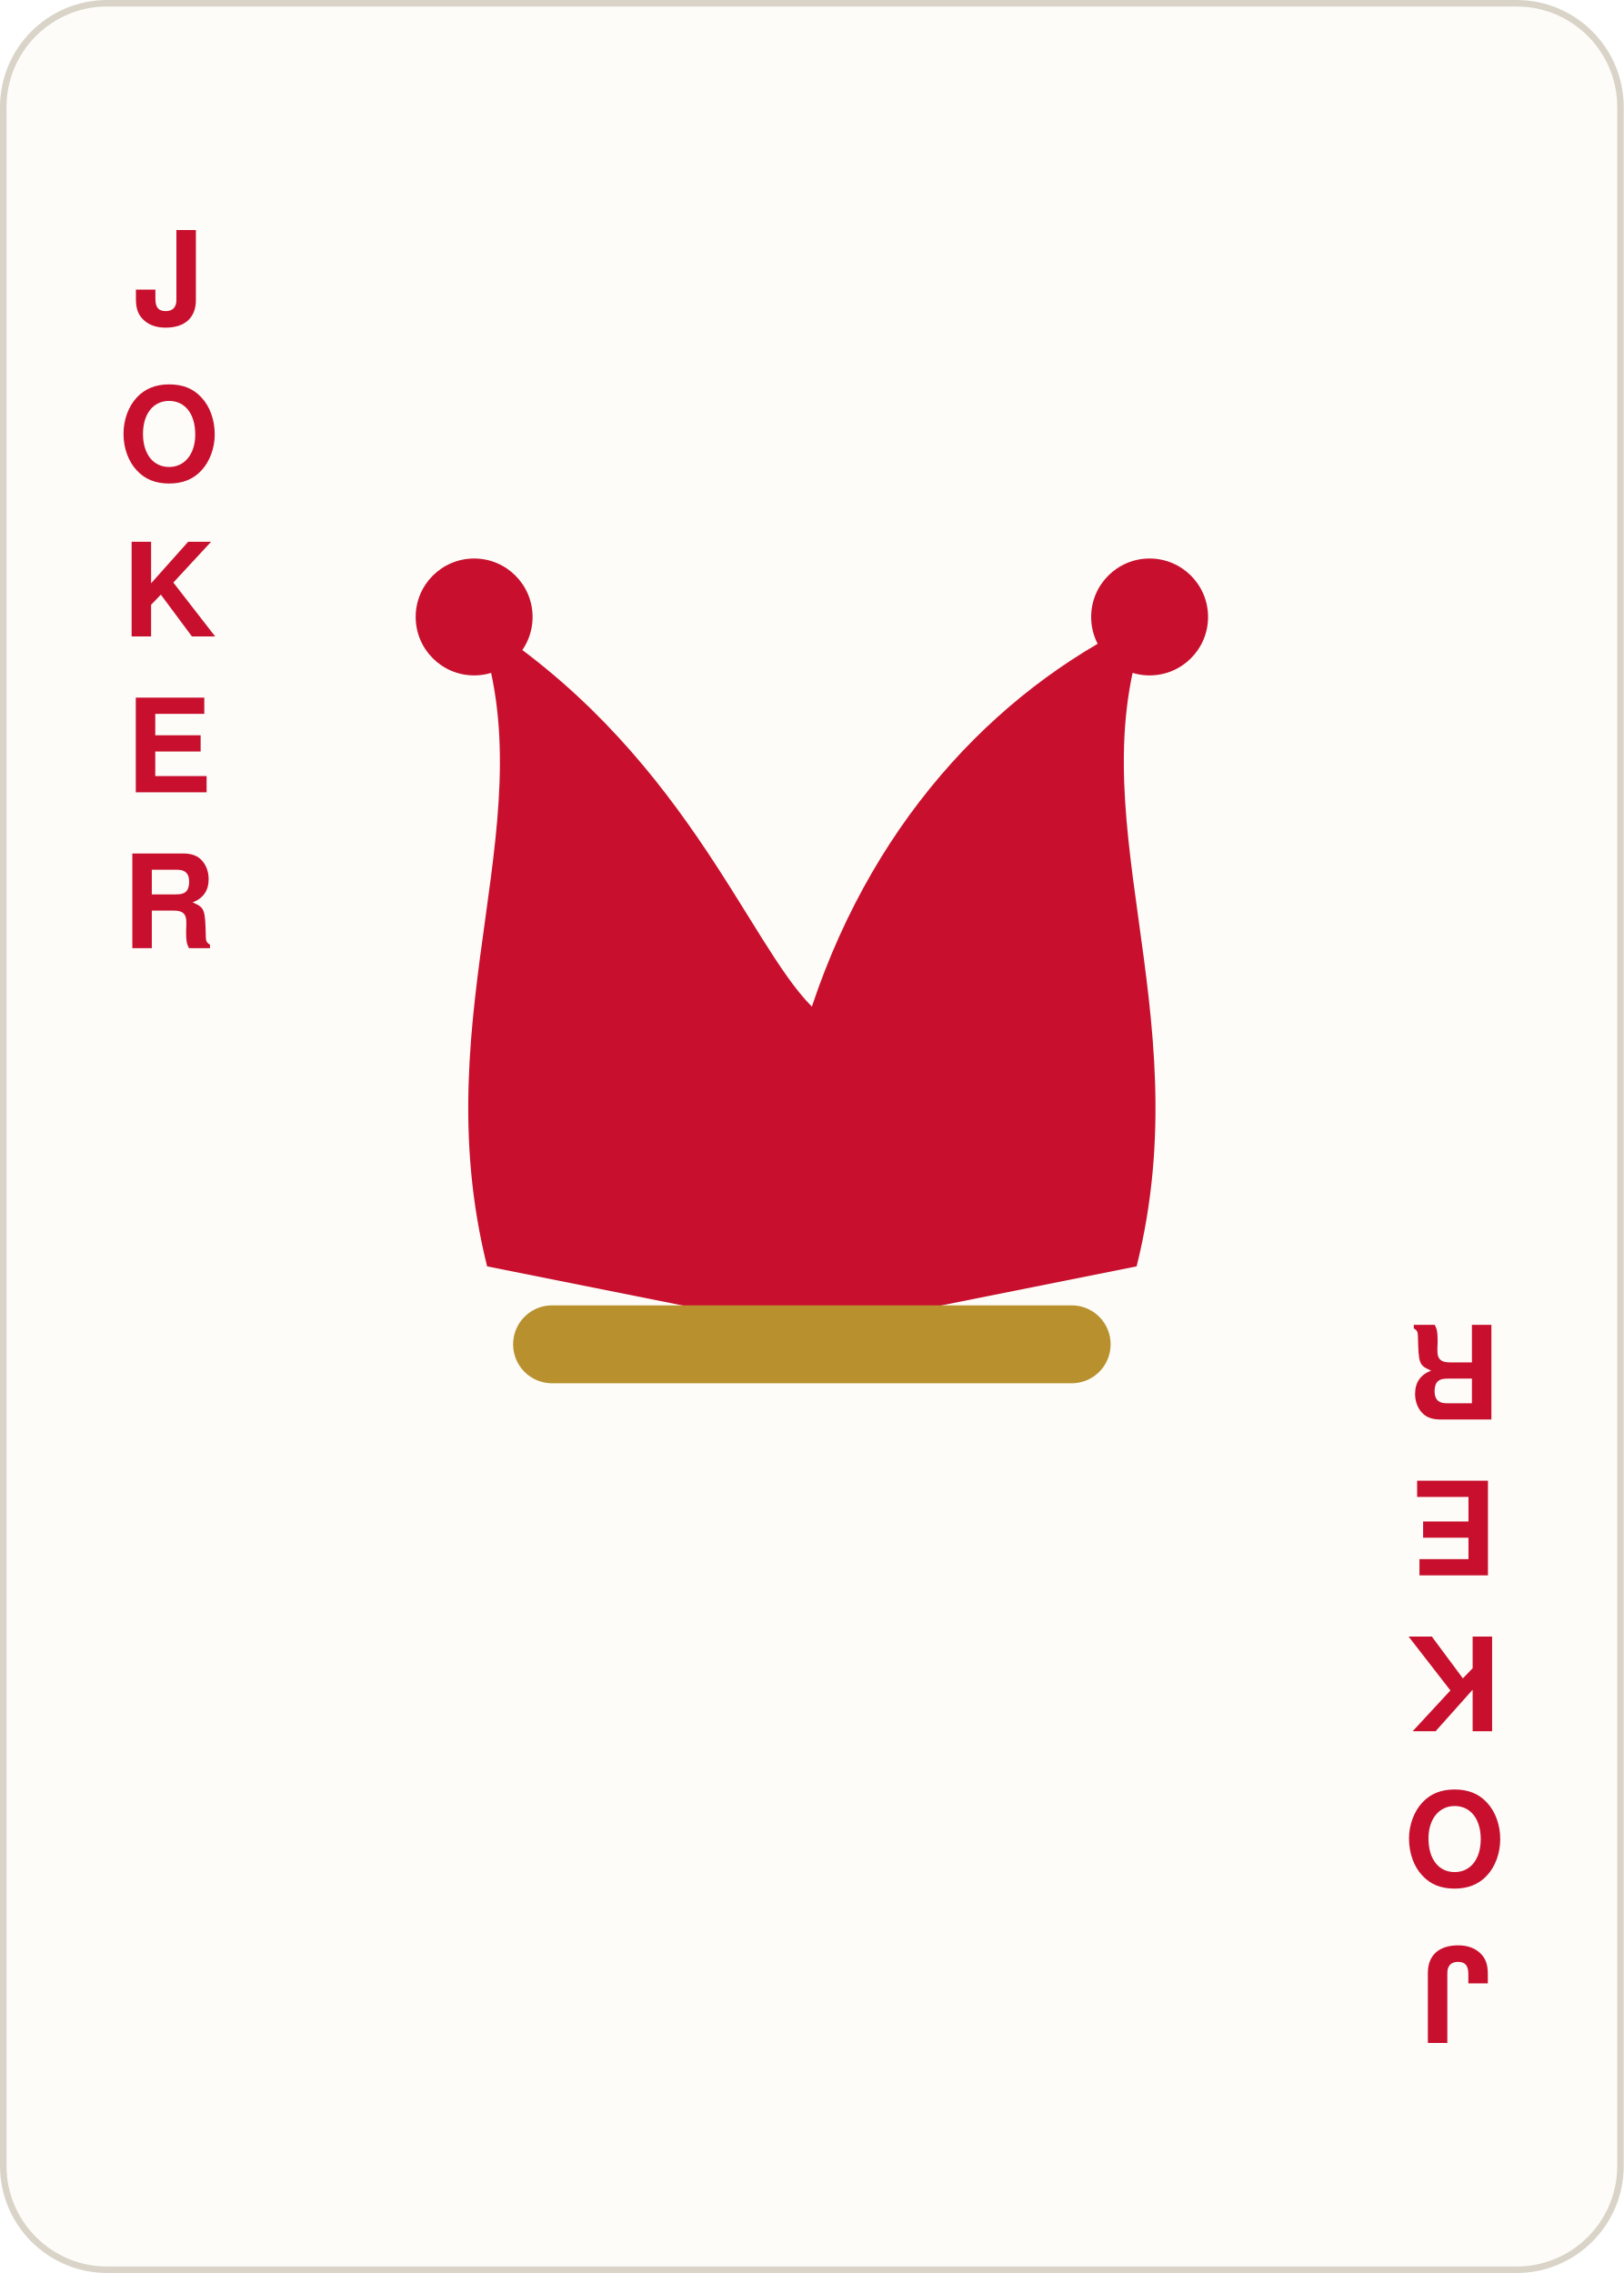
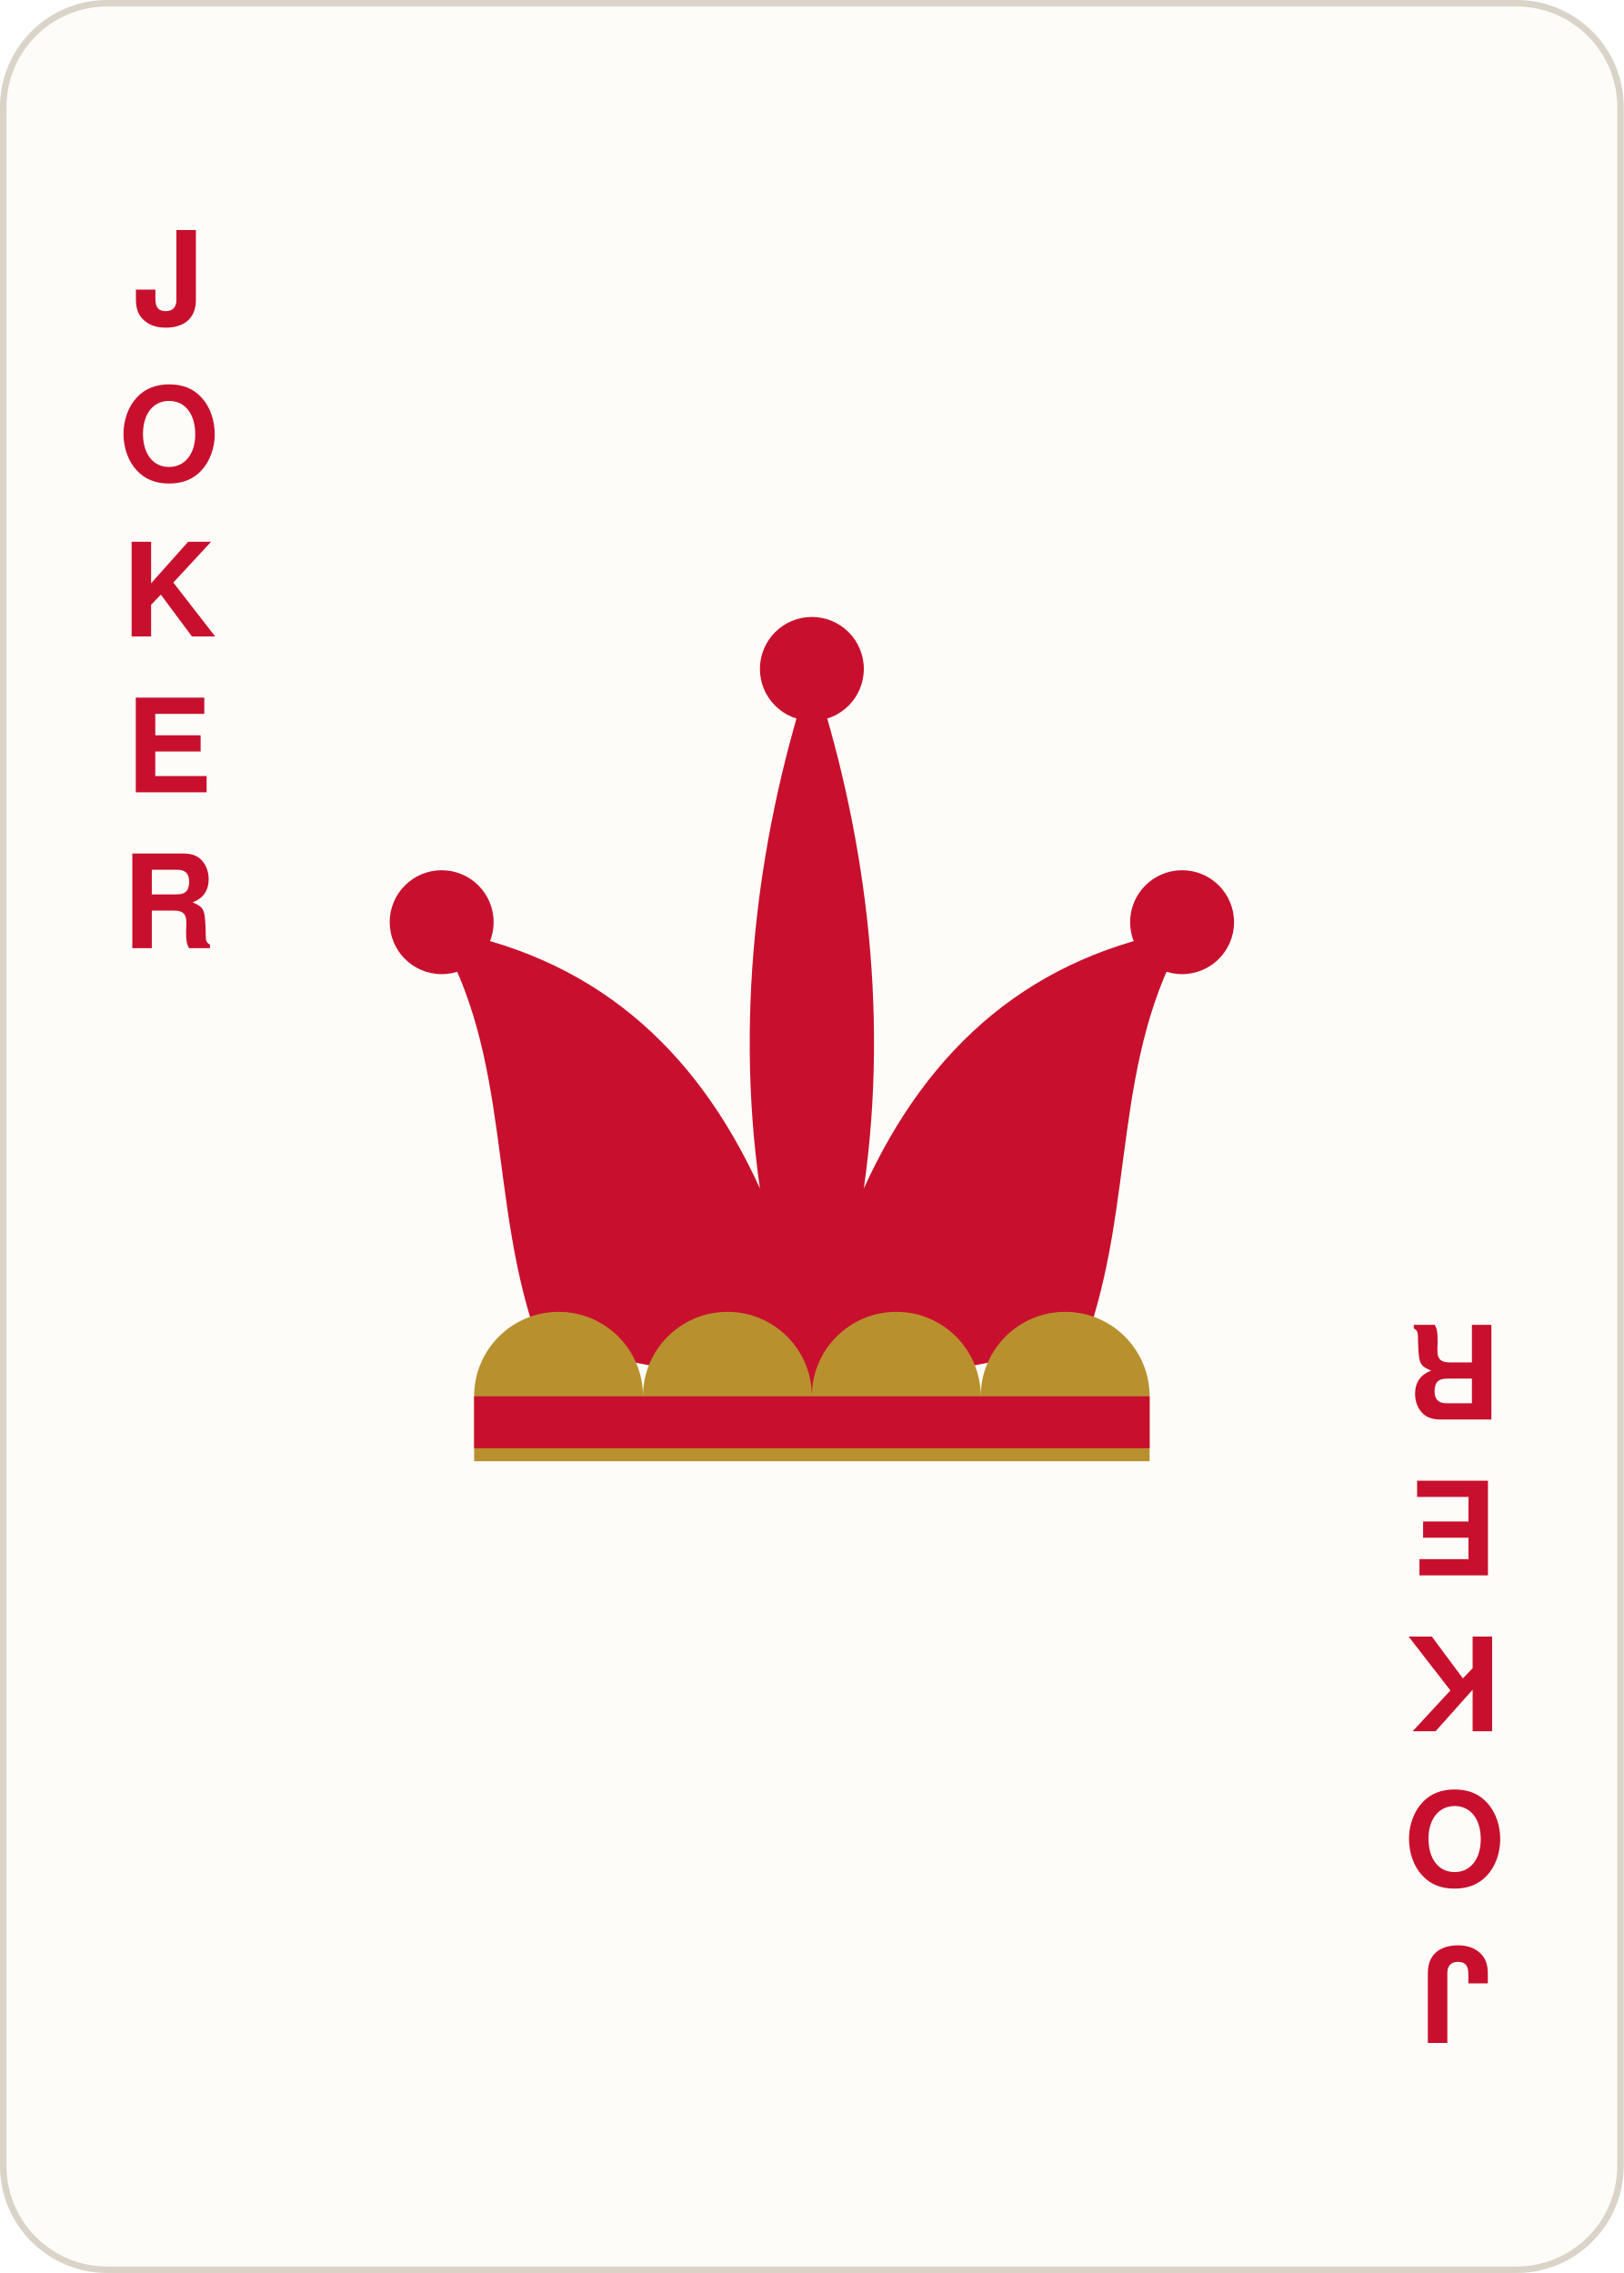
<svg xmlns="http://www.w3.org/2000/svg" viewBox="0 0 250 350" width="250" height="350">
  <rect x="0.5" y="0.5" width="249" height="349" rx="16" fill="#fdfcf8" stroke="#d9d4c7" stroke-width="1" />
  <text x="26" y="50" font-size="20" font-weight="700" text-anchor="middle" fill="#c8102e" font-family="Helvetica Neue, Helvetica, Arial, sans-serif">J</text>
  <text x="26" y="74" font-size="20" font-weight="700" text-anchor="middle" fill="#c8102e" font-family="Helvetica Neue, Helvetica, Arial, sans-serif">O</text>
  <text x="26" y="98" font-size="20" font-weight="700" text-anchor="middle" fill="#c8102e" font-family="Helvetica Neue, Helvetica, Arial, sans-serif">K</text>
  <text x="26" y="122" font-size="20" font-weight="700" text-anchor="middle" fill="#c8102e" font-family="Helvetica Neue, Helvetica, Arial, sans-serif">E</text>
  <text x="26" y="146" font-size="20" font-weight="700" text-anchor="middle" fill="#c8102e" font-family="Helvetica Neue, Helvetica, Arial, sans-serif">R</text>
  <g transform="rotate(180 125.0 175.0)">
    <text x="26" y="50" font-size="20" font-weight="700" text-anchor="middle" fill="#c8102e" font-family="Helvetica Neue, Helvetica, Arial, sans-serif">J</text>
    <text x="26" y="74" font-size="20" font-weight="700" text-anchor="middle" fill="#c8102e" font-family="Helvetica Neue, Helvetica, Arial, sans-serif">O</text>
    <text x="26" y="98" font-size="20" font-weight="700" text-anchor="middle" fill="#c8102e" font-family="Helvetica Neue, Helvetica, Arial, sans-serif">K</text>
    <text x="26" y="122" font-size="20" font-weight="700" text-anchor="middle" fill="#c8102e" font-family="Helvetica Neue, Helvetica, Arial, sans-serif">E</text>
    <text x="26" y="146" font-size="20" font-weight="700" text-anchor="middle" fill="#c8102e" font-family="Helvetica Neue, Helvetica, Arial, sans-serif">R</text>
  </g>
-   <g transform="translate(65.0,85.0)" fill="#c8102e">
-     <path d="M60,120 L10,110 C0,70 20,40 8,10 C40,30 50,60 60,70 C70,40 90,20 112,10 C100,40 120,70 110,110 Z" />
-     <circle cx="8" cy="10" r="9" />
-     <circle cx="112" cy="10" r="9" />
+   <g transform="translate(65.0,97.0)" fill="#c8102e">
+     <path d="M60,118 L18,110 C10,88 14,66 2,46 C26,50 42,64 52,86 C48,58 52,30 60,6 C68,30 72,58 68,86 C78,64 94,50 118,46 C106,66 110,88 102,110 Z" />
+     <circle cx="3" cy="45" r="8" />
+     <circle cx="60" cy="6" r="8" />
+     <circle cx="117" cy="45" r="8" />
  </g>
-   <rect x="79.0" y="201.0" width="92" height="12" rx="6" fill="#b8912e" />
+   <path d="M73.0,215.0 a13,13 0 0 1 26,0 a13,13 0 0 1 26,0 a13,13 0 0 1 26,0 a13,13 0 0 1 26,0 l0,10 l-104,0 Z" fill="#b8912e" />
+   <rect x="73.0" y="215.0" width="104" height="8" fill="#c8102e" />
</svg>
